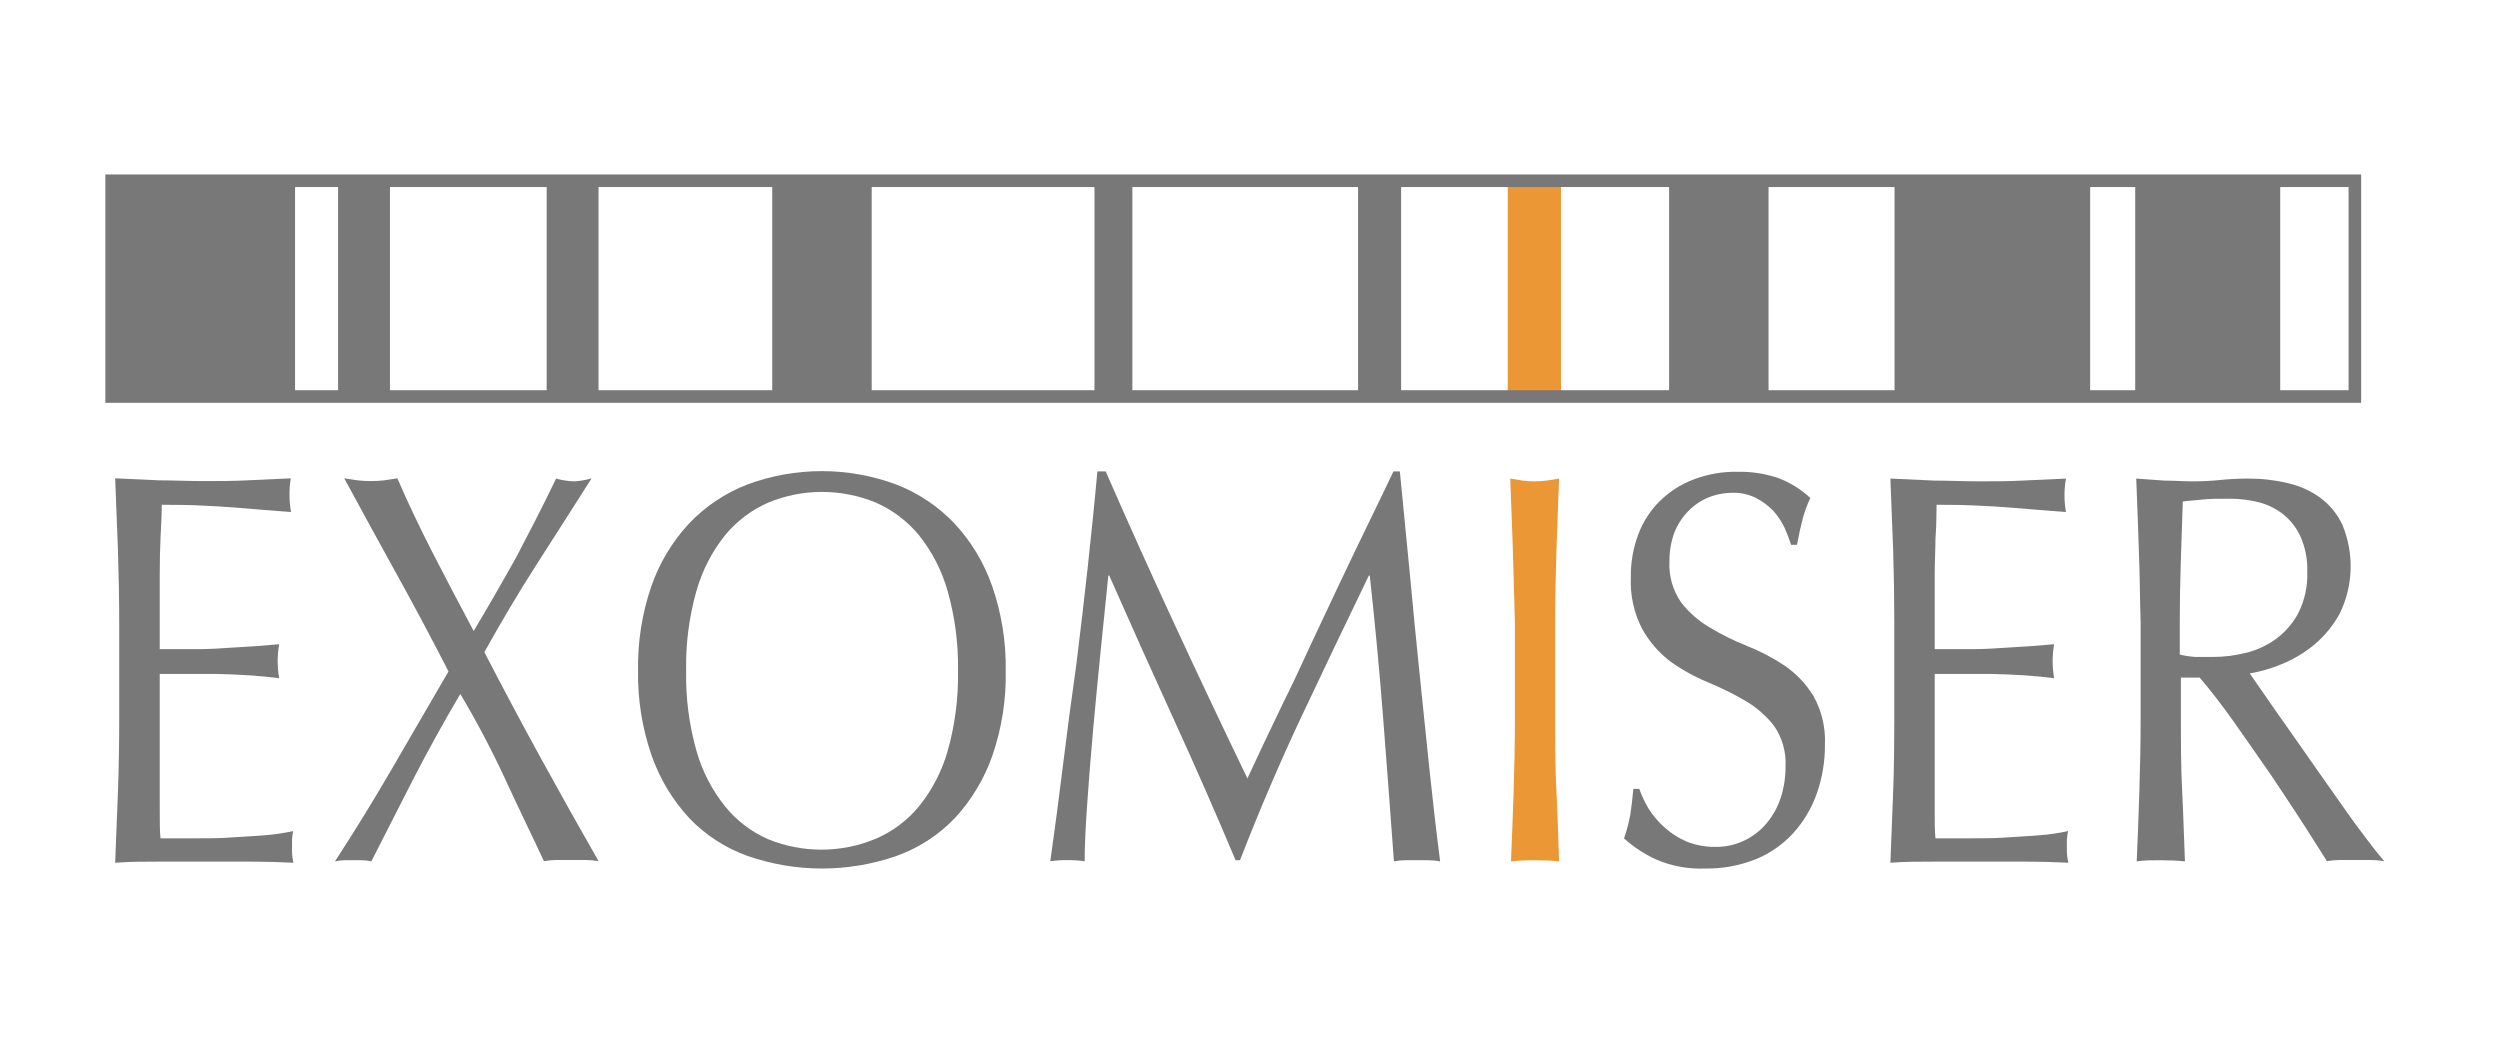
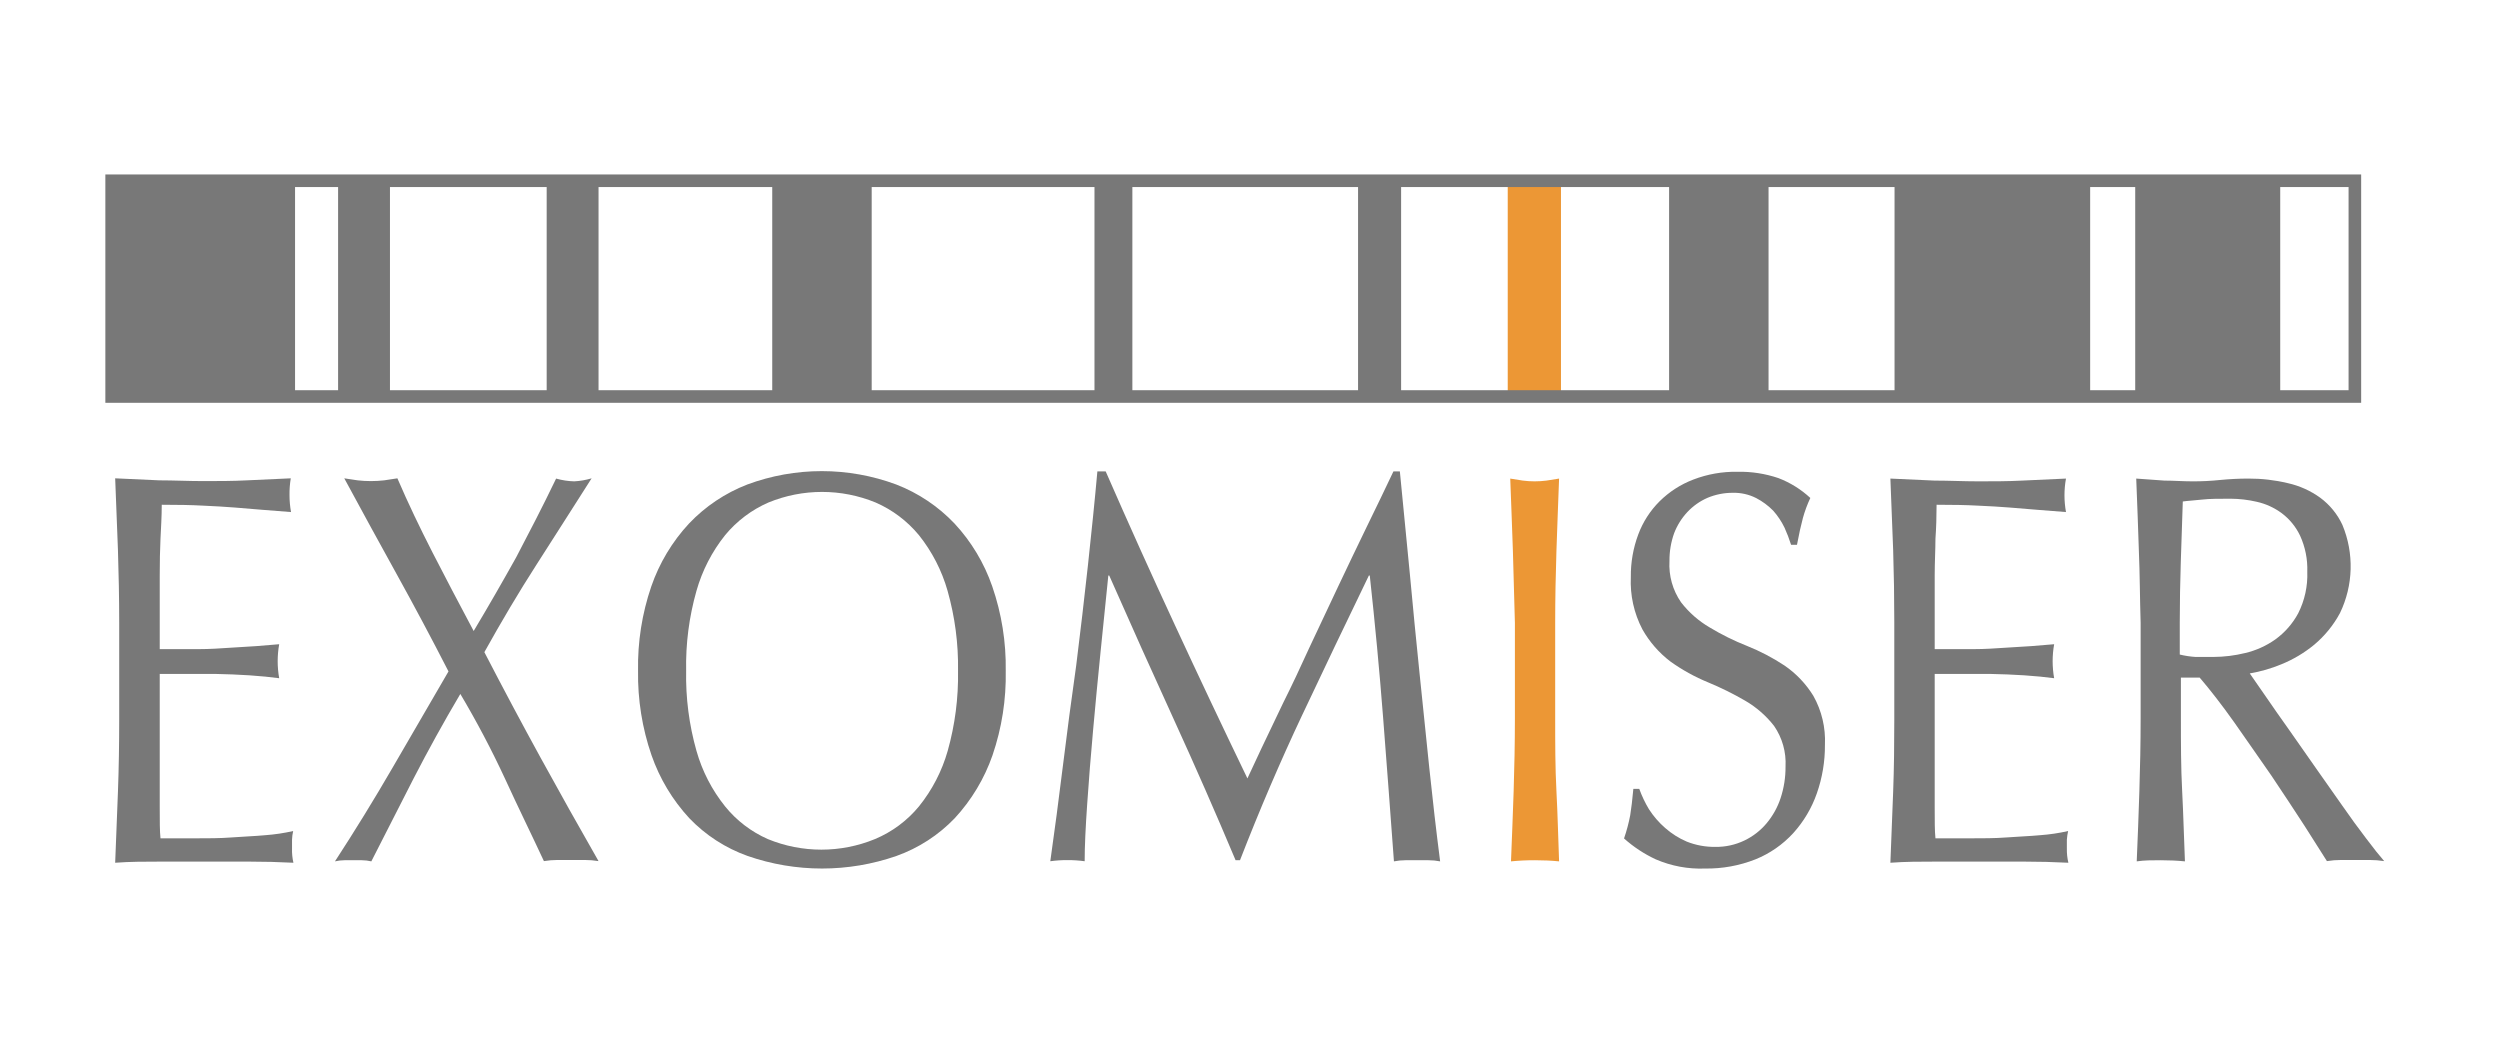
- <svg xmlns="http://www.w3.org/2000/svg" id="Layer_1" data-name="Layer 1" viewBox="0 0 198.61 83.37">
+ <svg xmlns="http://www.w3.org/2000/svg" id="Layer_1" data-name="Layer 1" viewBox="0 0 198.61 83">
  <defs>
    <style>
      .cls-1 {
        fill: #787878;
      }
      .cls-2 {
        fill: #ec9735;
      }
    </style>
  </defs>
  <path class="cls-1" d="M9.37,43.69C9.3,41.8,9.23,39.91,9.15,38l3.5.16c1.16,0,2.32.06,3.5.06s2.33,0,3.47-.06L23.1,38A7.48,7.48,0,0,0,23,39.35a7.56,7.56,0,0,0,.12,1.33l-2.29-.18-2.18-.18q-1.15-.09-2.52-.15c-.92-.05-2-.07-3.28-.07,0,.95-.06,1.85-.1,2.7s-.06,1.83-.06,2.92,0,2.28,0,3.37,0,1.92,0,2.48c1.14,0,2.17,0,3.08,0s1.75-.06,2.5-.11l2.09-.13,1.82-.15a7.65,7.65,0,0,0,0,2.7c-.68-.09-1.47-.17-2.36-.23s-1.8-.09-2.7-.11l-2.54,0c-.79,0-1.42,0-1.89,0,0,.26,0,.55,0,.86s0,.7,0,1.17v4.39c0,1.68,0,3.07,0,4.16s0,1.92.06,2.48h2.73c1,0,2,0,2.91-.07s1.85-.1,2.7-.18a14.71,14.71,0,0,0,2.2-.33,3.6,3.6,0,0,0-.09.69c0,.25,0,.48,0,.68a4.51,4.51,0,0,0,.11,1.15c-1.17-.06-2.33-.09-3.49-.09H12.71c-1.17,0-2.36,0-3.56.09.08-1.88.15-3.77.22-5.64s.1-3.79.1-5.73V49.44C9.47,47.49,9.43,45.58,9.37,43.69Z" />
  <path class="cls-1" d="M41,44.29c1-1.91,2.09-4,3.18-6.27a5.8,5.8,0,0,0,1.44.22A5.87,5.87,0,0,0,47,38c-1.49,2.33-2.94,4.62-4.38,6.86s-2.81,4.56-4.14,6.95q2.23,4.31,4.48,8.41t4.59,8.19a6.8,6.8,0,0,0-1.1-.09H44.3a6.77,6.77,0,0,0-1.09.09c-1-2.15-2.08-4.34-3.1-6.57a75,75,0,0,0-3.54-6.71c-1.33,2.25-2.56,4.48-3.71,6.71L29.5,68.43a3.35,3.35,0,0,0-.76-.09H27.37a3.42,3.42,0,0,0-.76.09Q29,64.76,31.18,61t4.45-7.66q-2-3.9-4.08-7.66T27.35,38l1.06.16a9.31,9.31,0,0,0,2.11,0L31.57,38c.86,2,1.79,3.93,2.78,5.87s2.08,4,3.28,6.26C38.82,48.14,39.94,46.19,41,44.29Z" />
  <path class="cls-1" d="M51.74,46.59a14.1,14.1,0,0,1,3-5,12.72,12.72,0,0,1,4.63-3.1,17,17,0,0,1,11.83,0,12.72,12.72,0,0,1,4.63,3.1,14.1,14.1,0,0,1,3,5,19.62,19.62,0,0,1,1.07,6.7A19.64,19.64,0,0,1,78.85,60a14.28,14.28,0,0,1-3,5,12,12,0,0,1-4.63,3,18,18,0,0,1-11.83,0,12,12,0,0,1-4.63-3,14.28,14.28,0,0,1-3-5,19.64,19.64,0,0,1-1.07-6.71A19.62,19.62,0,0,1,51.74,46.59Zm23.54.35A12.61,12.61,0,0,0,73,42.51a9.27,9.27,0,0,0-3.44-2.59,11.2,11.2,0,0,0-8.51,0,9.27,9.27,0,0,0-3.44,2.59,12.6,12.6,0,0,0-2.28,4.43,21.71,21.71,0,0,0-.82,6.35,21.78,21.78,0,0,0,.82,6.36,12.46,12.46,0,0,0,2.28,4.42A9.06,9.06,0,0,0,61,66.66a11.2,11.2,0,0,0,8.51,0A9.06,9.06,0,0,0,73,64.07a12.47,12.47,0,0,0,2.29-4.42,22.12,22.12,0,0,0,.82-6.36A22.05,22.05,0,0,0,75.28,46.94Z" />
  <path class="cls-1" d="M93.34,49.66q2.75,5.94,5.76,12.18l1.13-2.42,1.72-3.6q1-2,2.09-4.41l2.26-4.8c.77-1.62,1.53-3.22,2.29-4.78s1.46-3,2.11-4.38h.51q.42,4.24.8,8.21c.24,2.64.5,5.24.76,7.79s.52,5.08.78,7.57.55,5,.86,7.41a4.86,4.86,0,0,0-.92-.09h-1.84a4.84,4.84,0,0,0-.91.09q-.43-5.88-.86-11.42t-1.06-11.29h-.07q-2.7,5.58-5.3,11.09T98.51,68.34h-.35q-2.34-5.57-4.9-11.17T88.12,45.72h-.07q-.28,2.74-.61,6T86.84,58c-.19,2.08-.34,4-.47,5.89s-.2,3.35-.2,4.53a9.65,9.65,0,0,0-1.37-.09,9.5,9.5,0,0,0-1.36.09q.51-3.59,1-7.57t1.06-8c.33-2.68.65-5.33.93-7.94s.54-5.1.75-7.46h.66Q90.59,43.74,93.34,49.66Z" />
  <path class="cls-2" d="M120.19,43.75c-.06-1.87-.14-3.78-.21-5.73l1,.16a7.42,7.42,0,0,0,.94.06,7.54,7.54,0,0,0,.94-.06l1-.16c-.07,1.95-.15,3.86-.21,5.73s-.1,3.79-.1,5.74V57.1c0,1.95,0,3.87.1,5.76s.14,3.74.21,5.57c-.6-.06-1.23-.09-1.91-.09a19,19,0,0,0-1.91.09c.07-1.83.15-3.68.21-5.57s.1-3.81.1-5.76V49.49C120.29,47.54,120.25,45.63,120.19,43.75Z" />
  <path class="cls-1" d="M131,64.29a7,7,0,0,0,1.29,1.49A6.4,6.4,0,0,0,134,66.86a5.92,5.92,0,0,0,2.27.42,5.17,5.17,0,0,0,2.32-.51,5.27,5.27,0,0,0,1.76-1.37,6.08,6.08,0,0,0,1.11-2,7.84,7.84,0,0,0,.39-2.5,5.2,5.2,0,0,0-.91-3.23,8,8,0,0,0-2.29-2,24.55,24.55,0,0,0-2.95-1.46,14.72,14.72,0,0,1-3-1.66A8.38,8.38,0,0,1,130.48,50a8.14,8.14,0,0,1-.92-4.16,9.33,9.33,0,0,1,.59-3.38,7.32,7.32,0,0,1,1.7-2.64,7.72,7.72,0,0,1,2.67-1.72,9.32,9.32,0,0,1,3.52-.62,9.51,9.51,0,0,1,3.24.5,7.86,7.86,0,0,1,2.54,1.58,10,10,0,0,0-.59,1.59c-.15.56-.31,1.27-.47,2.13h-.47a12,12,0,0,0-.52-1.36,5.89,5.89,0,0,0-.9-1.35,5.4,5.4,0,0,0-1.35-1,3.91,3.91,0,0,0-1.87-.42,5.16,5.16,0,0,0-2,.4,4.85,4.85,0,0,0-1.6,1.13A5.2,5.2,0,0,0,133,42.36a6.37,6.37,0,0,0-.37,2.21,5.22,5.22,0,0,0,.92,3.28,7.9,7.9,0,0,0,2.28,2,19.76,19.76,0,0,0,2.95,1.46,16.61,16.61,0,0,1,3,1.57,8.05,8.05,0,0,1,2.28,2.4,7.25,7.25,0,0,1,.92,3.89,11.4,11.4,0,0,1-.64,3.85,9.26,9.26,0,0,1-1.88,3.17,8.25,8.25,0,0,1-3,2.08,10.47,10.47,0,0,1-4,.73,9,9,0,0,1-3.92-.73,10.3,10.3,0,0,1-2.52-1.66,13.08,13.08,0,0,0,.49-1.84c.09-.54.17-1.24.25-2.1h.47A9.21,9.21,0,0,0,131,64.29Z" />
  <path class="cls-1" d="M150.4,43.69c-.07-1.89-.14-3.78-.22-5.67l3.5.16c1.16,0,2.32.06,3.49.06s2.33,0,3.48-.06l3.48-.16a7.48,7.48,0,0,0-.12,1.33,7.56,7.56,0,0,0,.12,1.33l-2.29-.18-2.19-.18q-1.14-.09-2.52-.15c-.91-.05-2-.07-3.28-.07q0,1.42-.09,2.7c0,.86-.06,1.83-.06,2.92s0,2.28,0,3.37,0,1.92,0,2.48c1.14,0,2.17,0,3.08,0s1.75-.06,2.5-.11l2.09-.13,1.82-.15a7.65,7.65,0,0,0,0,2.7c-.68-.09-1.47-.17-2.37-.23s-1.79-.09-2.69-.11l-2.54,0c-.79,0-1.42,0-1.89,0,0,.26,0,.55,0,.86s0,.7,0,1.17v4.39c0,1.68,0,3.07,0,4.16s0,1.92.06,2.48h2.73c1,0,2,0,2.91-.07s1.85-.1,2.69-.18a14.66,14.66,0,0,0,2.21-.33,4.57,4.57,0,0,0-.1.69c0,.25,0,.48,0,.68a4.45,4.45,0,0,0,.12,1.15c-1.17-.06-2.34-.09-3.49-.09h-7.09c-1.17,0-2.36,0-3.56.09.08-1.88.15-3.77.22-5.64s.09-3.79.09-5.73V49.44C150.49,47.49,150.46,45.58,150.4,43.69Z" />
  <path class="cls-1" d="M169.92,43.75q-.09-2.8-.21-5.73l2.23.16c.72,0,1.47.06,2.22.06a20.43,20.43,0,0,0,2.23-.11c.73-.07,1.47-.11,2.22-.11a13.22,13.22,0,0,1,3.13.36,7,7,0,0,1,2.6,1.17,5.64,5.64,0,0,1,1.75,2.15,8.56,8.56,0,0,1-.19,7,8.58,8.58,0,0,1-2.05,2.52,10.06,10.06,0,0,1-2.6,1.55,11.72,11.72,0,0,1-2.52.73L180,55.33c.55.8,1.16,1.68,1.84,2.63l2.1,3,2.11,3q1,1.44,1.92,2.64c.6.8,1.08,1.4,1.44,1.81a7.68,7.68,0,0,0-1.17-.09H186a7.11,7.11,0,0,0-1.14.09l-1.77-2.79q-1.2-1.85-2.64-4c-1-1.42-1.95-2.82-2.95-4.23s-1.92-2.59-2.75-3.56h-1.49V57.1c0,1.95,0,3.87.1,5.76s.14,3.74.22,5.57q-.9-.09-1.92-.09c-.67,0-1.31,0-1.91.09.08-1.83.15-3.68.21-5.57s.1-3.81.1-5.76V49.49C170,47.54,170,45.63,169.92,43.75Zm4.5,8.44c.43,0,.9,0,1.42,0a10.72,10.72,0,0,0,2.52-.31,6.85,6.85,0,0,0,2.4-1.08,6.16,6.16,0,0,0,1.82-2.08,6.77,6.77,0,0,0,.72-3.3,6.36,6.36,0,0,0-.57-2.86,4.82,4.82,0,0,0-1.46-1.79,5.27,5.27,0,0,0-2-.91,9.4,9.4,0,0,0-2.07-.24c-.91,0-1.67,0-2.27.07s-1.1.09-1.52.15c-.05,1.62-.11,3.23-.16,4.83s-.08,3.18-.08,4.78V52A7.2,7.2,0,0,0,174.42,52.19Z" />
  <rect class="cls-1" x="8.87" y="14.36" width="14.57" height="17.19" />
  <rect class="cls-1" x="26.86" y="14.36" width="4.12" height="17.19" />
  <rect class="cls-1" x="43.43" y="14.36" width="4.12" height="17.19" />
  <rect class="cls-1" x="61.35" y="14.36" width="7.9" height="17.19" />
  <rect class="cls-1" x="86.95" y="14.36" width="3.01" height="17.19" />
  <rect class="cls-1" x="107.89" y="14.36" width="3.42" height="17.19" />
  <rect class="cls-2" x="119.78" y="14.36" width="4.23" height="17.19" />
  <rect class="cls-1" x="132.6" y="14.36" width="7.9" height="17.19" />
  <rect class="cls-1" x="150.51" y="14.36" width="15.54" height="17.19" />
  <rect class="cls-1" x="169.63" y="14.36" width="11.52" height="17.19" />
  <path class="cls-1" d="M187.58,32H8.37V13.86H187.58ZM9.37,31H186.58V14.86H9.37Z" />
</svg>
